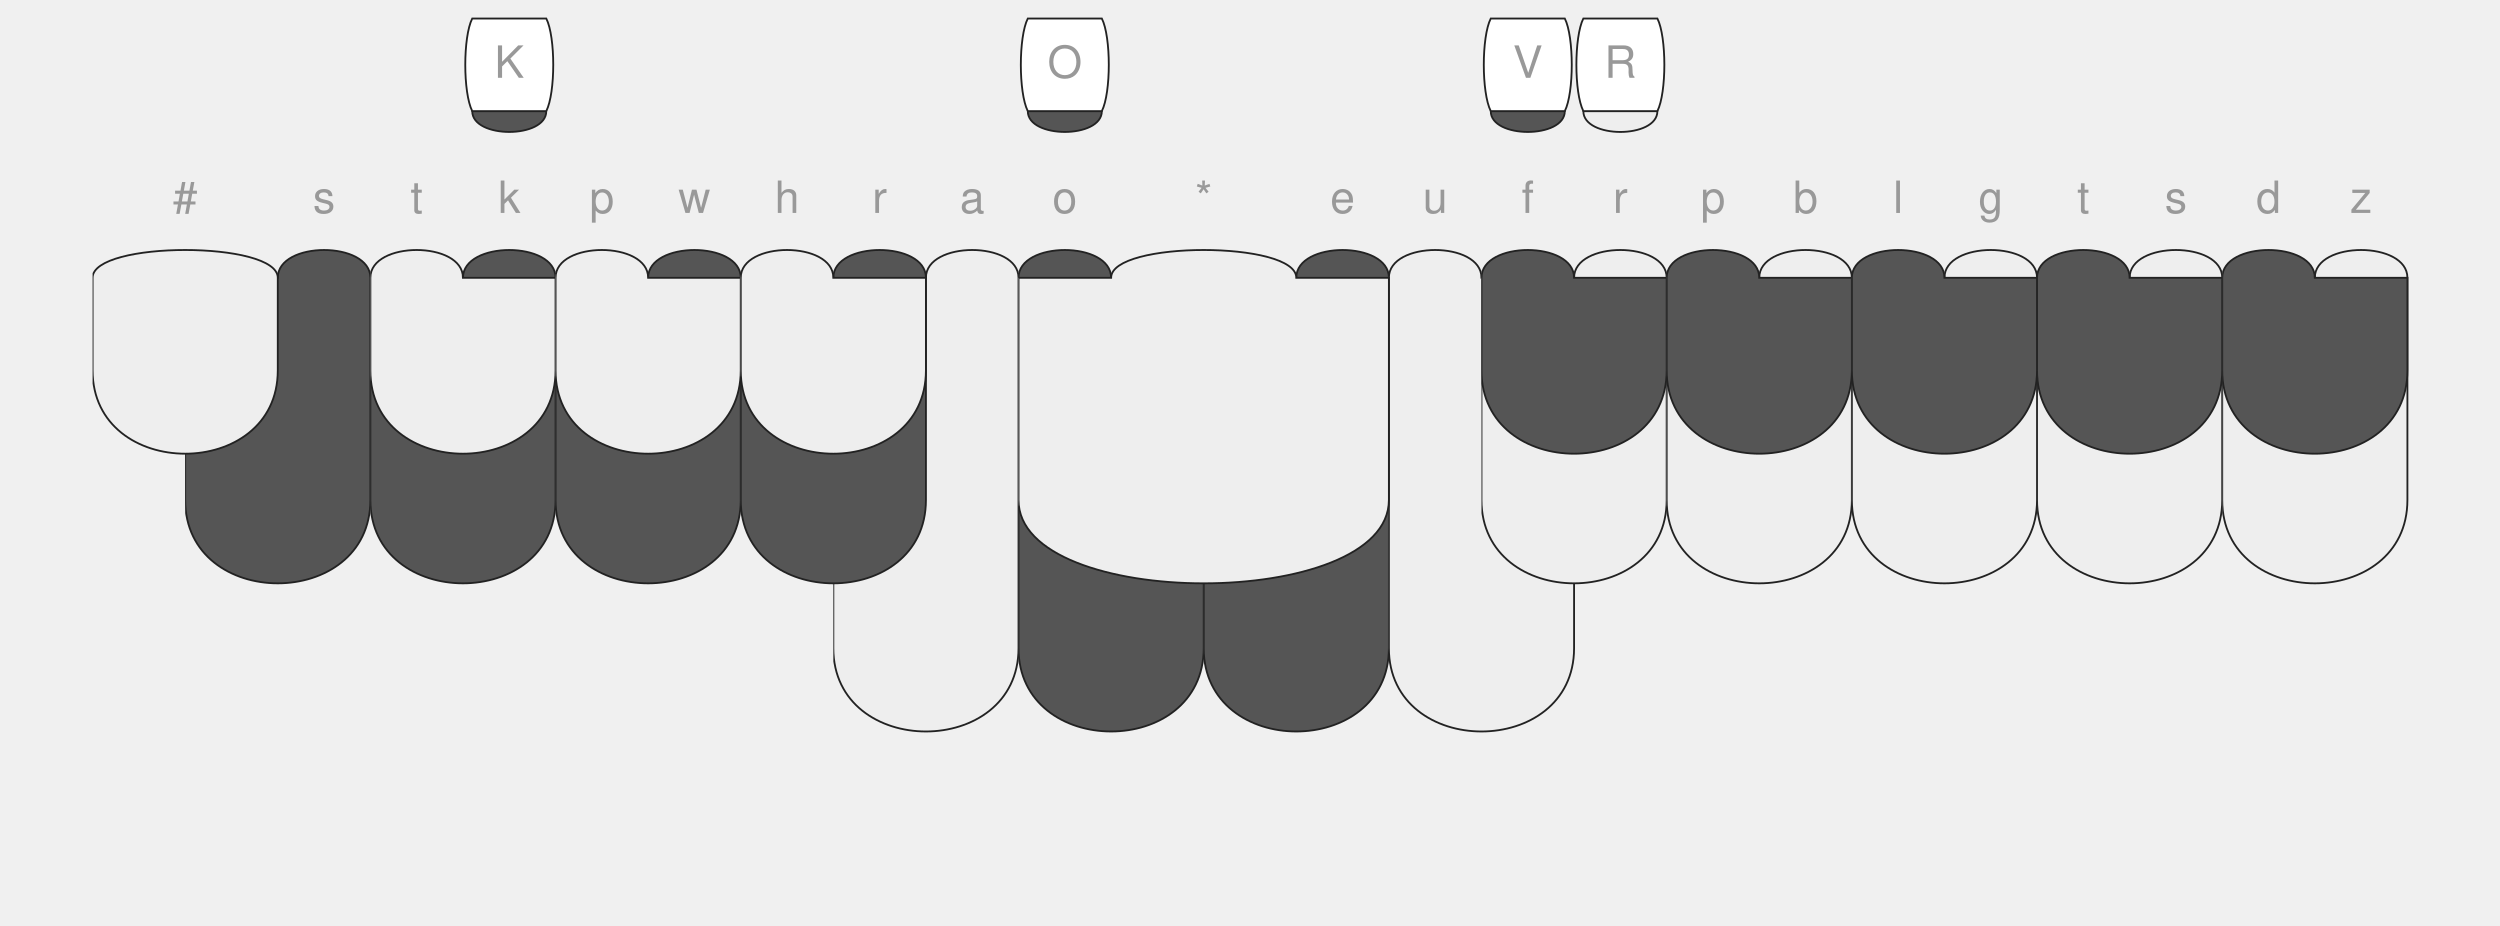
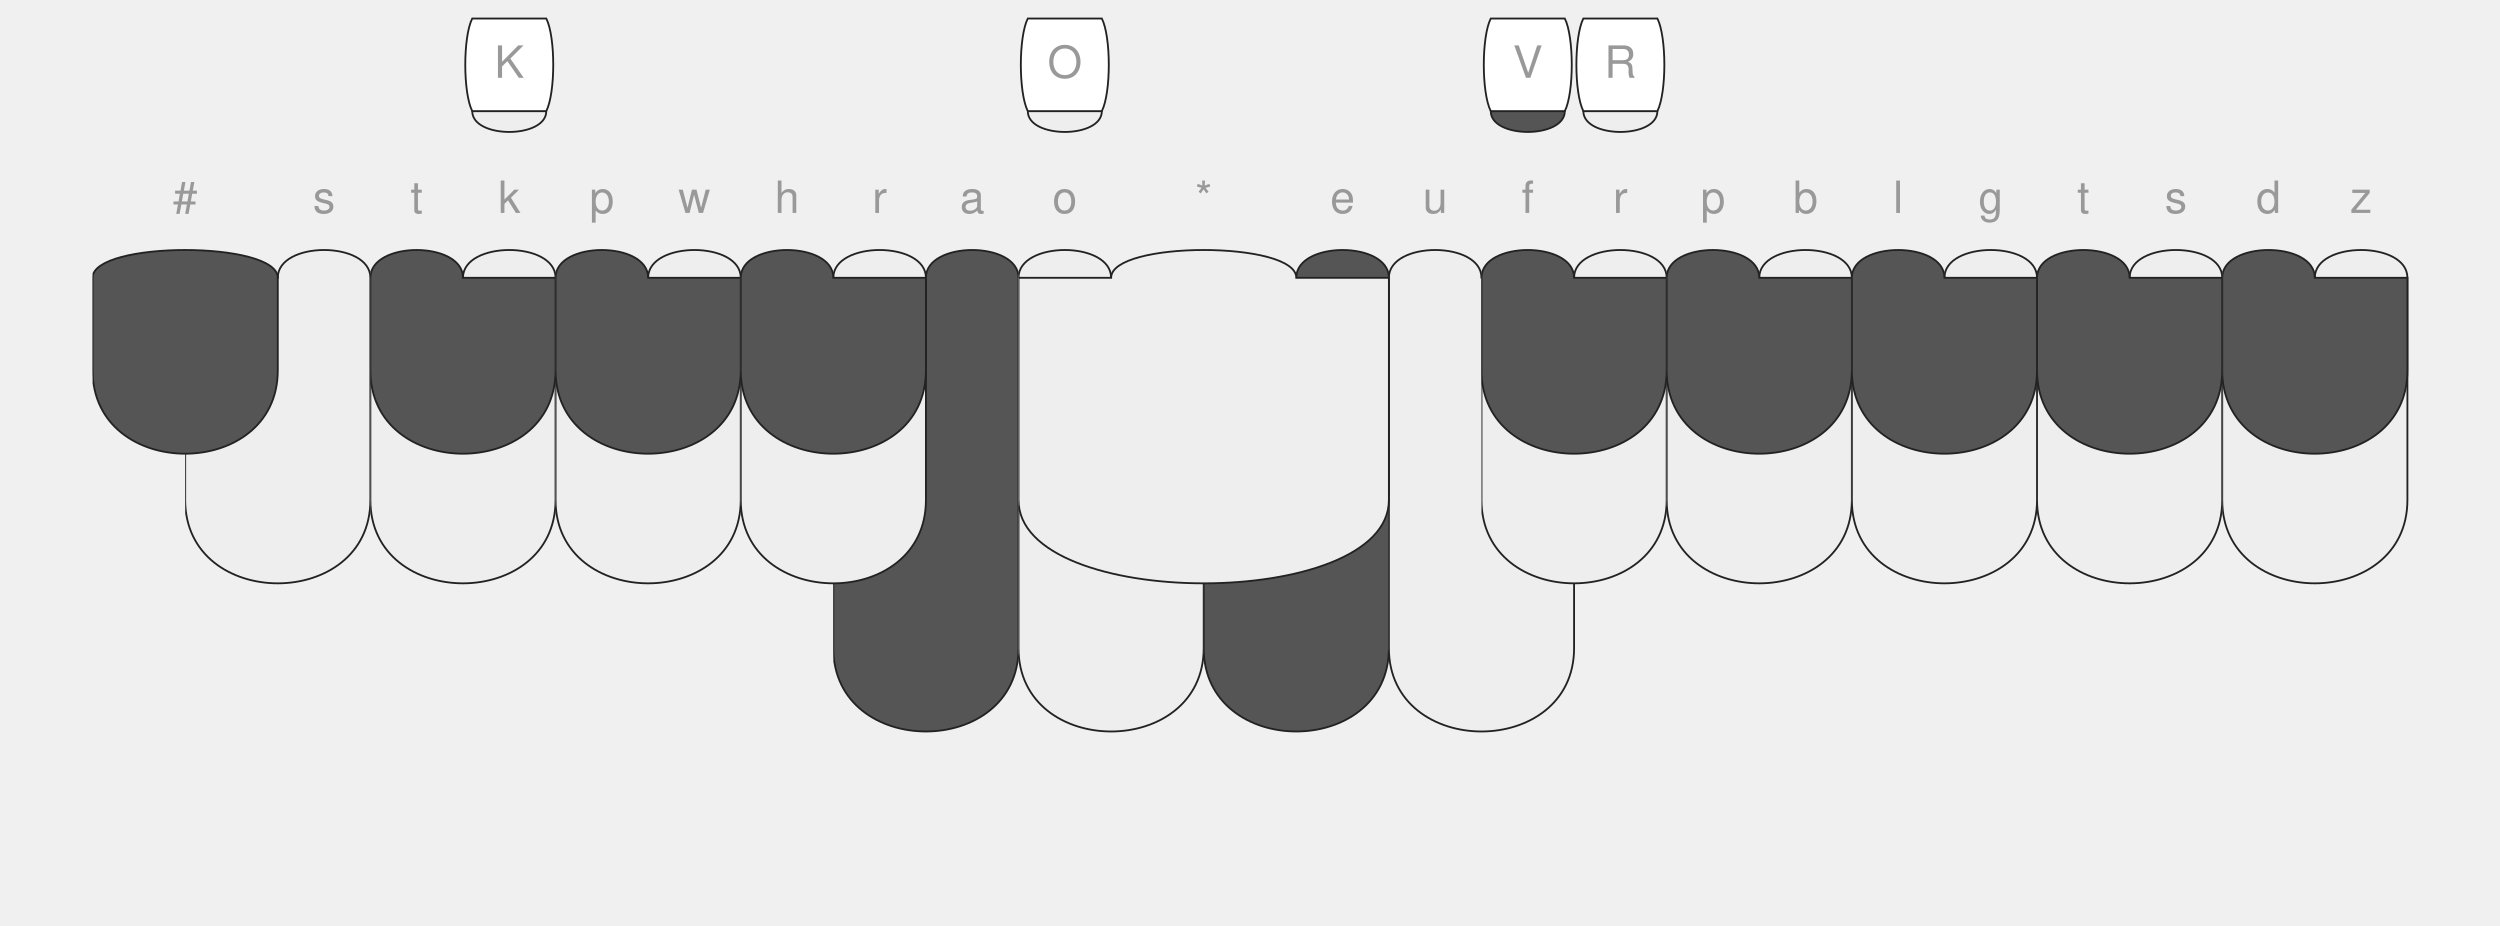
<svg xmlns="http://www.w3.org/2000/svg" xmlns:xlink="http://www.w3.org/1999/xlink" version="1.1" baseProfile="full" viewBox="0 0 1350 500">
  <style type="text/css">
    .stroked {
  stroke-width: 1;
  stroke: #222;
}

.darkFill {
  fill: #555;
}

.lightFill {
  fill: #eee;
}

.whiteFill {
  fill: #fff;
}

.buttonLabel {
  text-anchor: middle;
  text-transform: capitalize;
  font-family: Helvetica, Arial, sans-serif;
  font-size: 24px;
  fill: #999;
}

svg {
  /* border: 1px dotted white; */
}

  </style>
  <symbol id="topRowPath">
    <path d="M 0.0 100 C 0.0 80.0 50.0 80.0 50.0 100 L 100.0 100 L 100.0 150 C 100.0 210.0 0.0 210.0 0.0 150 z" />
  </symbol>
  <symbol id="bottomRowPath">
    <path d="M 0.0 100 L 50.0 100 C 50.0 80.0 100.0 80.0 100.0 100 L 100.0 220 C 100.0 280.0 0.0 280.0 0.0 220 z" />
  </symbol>
  <symbol id="thumbFirstPath">
    <path d="M 0.0 100 L 50.0 100 C 50.0 80.0 100.0 80.0 100.0 100 L 100.0 300 C 100.0 360.0 0.0 360.0 0.0 300 z" />
  </symbol>
  <symbol id="thumbSecondPath">
    <path d="M 0.0 100 C 0.0 80.0 50.0 80.0 50.0 100 L 100.0 100 L 100.0 300 C 100.0 360.0 0.0 360.0 0.0 300 z" />
  </symbol>
  <symbol id="starKeyPath">
    <path d="M 0.0 100 L 50.0 100 C 50.0 80.0 150.0 80.0 150.0 100 L 200.0 100 L 200.0 220 C 200.0 280.0 0.0 280.0 0.0 220 z" />
  </symbol>
  <symbol id="numberKeyPath">
    <path d="M 0.0 100 C 0.0 80.0 100.0 80.0 100.0 100 L 100.0 150 C 100.0 210.0 0.0 210.0 0.0 150 z" />
  </symbol>
  <symbol id="matcher-width-1">
    <path d="M 5.0 100 L 45.0 100 C 45.0 115.0 5.0 115.0 5.0 100 z" />
  </symbol>
  <symbol id="matcher-width-2">
    <path d="M 5.0 100 L 95.0 100 C 95.0 115.0 5.0 115.0 5.0 100 z" />
  </symbol>
  <symbol id="span-width-1">
    <path d="M 5.0 100 L 45.0 100 C 50.0 110 50.0 140 45.0 150 L 5.0 150 C  0 140 0 110 5.0 100 z" />
  </symbol>
  <symbol id="span-width-2">
    <path d="M 5.0 100 L 95.0 100 C 100.0 110 100.0 140 95.0 150 L 5.0 150 C  0 140 0 110 5.0 100 z" />
  </symbol>
  <symbol id="span-width-3">
    <path d="M 5.0 100 L 145.0 100 C 150.0 110 150.0 140 145.0 150 L 5.0 150 C  0 140 0 110 5.0 100 z" />
  </symbol>
  <symbol id="span-width-4">
    <path d="M 5.0 100 L 195.0 100 C 200.0 110 200.0 140 195.0 150 L 5.0 150 C  0 140 0 110 5.0 100 z" />
  </symbol>
  <symbol id="span-width-5">
    <path d="M 5.0 100 L 245.0 100 C 250.0 110 250.0 140 245.0 150 L 5.0 150 C  0 140 0 110 5.0 100 z" />
  </symbol>
  <symbol id="span-width-6">
    <path d="M 5.0 100 L 295.0 100 C 300.0 110 300.0 140 295.0 150 L 5.0 150 C  0 140 0 110 5.0 100 z" />
  </symbol>
  <symbol id="span-width-7">
    <path d="M 5.0 100 L 345.0 100 C 350.0 110 350.0 140 345.0 150 L 5.0 150 C  0 140 0 110 5.0 100 z" />
  </symbol>
  <symbol id="span-width-8">
    <path d="M 5.0 100 L 395.0 100 C 400.0 110 400.0 140 395.0 150 L 5.0 150 C  0 140 0 110 5.0 100 z" />
  </symbol>
  <symbol id="span-width-9">
    <path d="M 5.0 100 L 445.0 100 C 450.0 110 450.0 140 445.0 150 L 5.0 150 C  0 140 0 110 5.0 100 z" />
  </symbol>
  <symbol id="span-width-10">
    <path d="M 5.0 100 L 495.0 100 C 500.0 110 500.0 140 495.0 150 L 5.0 150 C  0 140 0 110 5.0 100 z" />
  </symbol>
  <symbol id="span-width-11">
    <path d="M 5.0 100 L 545.0 100 C 550.0 110 550.0 140 545.0 150 L 5.0 150 C  0 140 0 110 5.0 100 z" />
  </symbol>
  <symbol id="span-width-12">
    <path d="M 5.0 100 L 595.0 100 C 600.0 110 600.0 140 595.0 150 L 5.0 150 C  0 140 0 110 5.0 100 z" />
  </symbol>
  <symbol id="span-width-13">
    <path d="M 5.0 100 L 645.0 100 C 650.0 110 650.0 140 645.0 150 L 5.0 150 C  0 140 0 110 5.0 100 z" />
  </symbol>
  <symbol id="span-width-14">
    <path d="M 5.0 100 L 695.0 100 C 700.0 110 700.0 140 695.0 150 L 5.0 150 C  0 140 0 110 5.0 100 z" />
  </symbol>
  <symbol id="span-width-15">
    <path d="M 5.0 100 L 745.0 100 C 750.0 110 750.0 140 745.0 150 L 5.0 150 C  0 140 0 110 5.0 100 z" />
  </symbol>
  <g transform="translate(100)">
-     <use xlink:href="#thumbFirstPath" x="350.0" y="50" class="stroked lightFill" />
-     <use xlink:href="#thumbSecondPath" x="450.0" y="50" class="stroked darkFill" />
+     <use xlink:href="#thumbFirstPath" x="350.0" y="50" class="stroked darkFill" />
+     <use xlink:href="#thumbSecondPath" x="450.0" y="50" class="stroked lightFill" />
    <use xlink:href="#thumbFirstPath" x="550.0" y="50" class="stroked darkFill" />
    <use xlink:href="#thumbSecondPath" x="650.0" y="50" class="stroked lightFill" />
-     <use xlink:href="#bottomRowPath" x="0" y="50" class="stroked darkFill" />
-     <use xlink:href="#bottomRowPath" x="100" y="50" class="stroked darkFill" />
-     <use xlink:href="#bottomRowPath" x="200" y="50" class="stroked darkFill" />
-     <use xlink:href="#bottomRowPath" x="300" y="50" class="stroked darkFill" />
+     <use xlink:href="#bottomRowPath" x="0" y="50" class="stroked lightFill" />
+     <use xlink:href="#bottomRowPath" x="100" y="50" class="stroked lightFill" />
+     <use xlink:href="#bottomRowPath" x="200" y="50" class="stroked lightFill" />
+     <use xlink:href="#bottomRowPath" x="300" y="50" class="stroked lightFill" />
    <use xlink:href="#starKeyPath" x="450.0" y="50" class="stroked lightFill" />
    <use xlink:href="#bottomRowPath" x="700" y="50" class="stroked lightFill" />
    <use xlink:href="#bottomRowPath" x="800" y="50" class="stroked lightFill" />
    <use xlink:href="#bottomRowPath" x="900" y="50" class="stroked lightFill" />
    <use xlink:href="#bottomRowPath" x="1000" y="50" class="stroked lightFill" />
    <use xlink:href="#bottomRowPath" x="1100" y="50" class="stroked lightFill" />
-     <use xlink:href="#numberKeyPath" x="-50.0" y="50" class="stroked lightFill" />
-     <use xlink:href="#topRowPath" x="100" y="50" class="stroked lightFill" />
-     <use xlink:href="#topRowPath" x="200" y="50" class="stroked lightFill" />
-     <use xlink:href="#topRowPath" x="300" y="50" class="stroked lightFill" />
+     <use xlink:href="#numberKeyPath" x="-50.0" y="50" class="stroked darkFill" />
+     <use xlink:href="#topRowPath" x="100" y="50" class="stroked darkFill" />
+     <use xlink:href="#topRowPath" x="200" y="50" class="stroked darkFill" />
+     <use xlink:href="#topRowPath" x="300" y="50" class="stroked darkFill" />
    <use xlink:href="#topRowPath" x="700" y="50" class="stroked darkFill" />
    <use xlink:href="#topRowPath" x="800" y="50" class="stroked darkFill" />
    <use xlink:href="#topRowPath" x="900" y="50" class="stroked darkFill" />
    <use xlink:href="#topRowPath" x="1000" y="50" class="stroked darkFill" />
    <use xlink:href="#topRowPath" x="1100" y="50" class="stroked darkFill" />
    <text class="buttonLabel" y="115" x="0">
      <tspan>#</tspan>
    </text>
    <text class="buttonLabel" y="115" x="75">
      <tspan>s</tspan>
    </text>
    <text class="buttonLabel" y="115" x="125">
      <tspan>t</tspan>
    </text>
    <text class="buttonLabel" y="115" x="175">
      <tspan>k</tspan>
    </text>
    <text class="buttonLabel" y="115" x="225">
      <tspan>p</tspan>
    </text>
    <text class="buttonLabel" y="115" x="275">
      <tspan>w</tspan>
    </text>
    <text class="buttonLabel" y="115" x="325">
      <tspan>h</tspan>
    </text>
    <text class="buttonLabel" y="115" x="375">
      <tspan>r</tspan>
    </text>
    <text class="buttonLabel" y="115" x="425">
      <tspan>a</tspan>
    </text>
    <text class="buttonLabel" y="115" x="475">
      <tspan>o</tspan>
    </text>
    <text class="buttonLabel" y="115" x="550">
      <tspan>*</tspan>
    </text>
    <text class="buttonLabel" y="115" x="625">
      <tspan>e</tspan>
    </text>
    <text class="buttonLabel" y="115" x="675">
      <tspan>u</tspan>
    </text>
    <text class="buttonLabel" y="115" x="725">
      <tspan>f</tspan>
    </text>
    <text class="buttonLabel" y="115" x="775">
      <tspan>r</tspan>
    </text>
    <text class="buttonLabel" y="115" x="825">
      <tspan>p</tspan>
    </text>
    <text class="buttonLabel" y="115" x="875">
      <tspan>b</tspan>
    </text>
    <text class="buttonLabel" y="115" x="925">
      <tspan>l</tspan>
    </text>
    <text class="buttonLabel" y="115" x="975">
      <tspan>g</tspan>
    </text>
    <text class="buttonLabel" y="115" x="1025">
      <tspan>t</tspan>
    </text>
    <text class="buttonLabel" y="115" x="1075">
      <tspan>s</tspan>
    </text>
    <text class="buttonLabel" y="115" x="1125">
      <tspan>d</tspan>
    </text>
    <text class="buttonLabel" y="115" x="1175">
      <tspan>z</tspan>
    </text>
    <g>
      <use xlink:href="#matcher-width-1" x="750" y="-40" class="stroked lightFill" />
      <use xlink:href="#span-width-1" x="750" y="-90" class="stroked whiteFill" />
      <text class="buttonLabel" x="775.0" y="42">
        <tspan>R</tspan>
      </text>
    </g>
    <g>
      <use xlink:href="#matcher-width-1" x="700" y="-40" class="stroked darkFill" />
      <use xlink:href="#span-width-1" x="700" y="-90" class="stroked whiteFill" />
      <text class="buttonLabel" x="725.0" y="42">
        <tspan>V</tspan>
      </text>
    </g>
    <g>
-       <use xlink:href="#matcher-width-1" x="450" y="-40" class="stroked darkFill" />
+       <use xlink:href="#matcher-width-1" x="450" y="-40" class="stroked lightFill" />
      <use xlink:href="#span-width-1" x="450" y="-90" class="stroked whiteFill" />
      <text class="buttonLabel" x="475.0" y="42">
        <tspan>O</tspan>
      </text>
    </g>
    <g>
-       <use xlink:href="#matcher-width-1" x="150" y="-40" class="stroked darkFill" />
+       <use xlink:href="#matcher-width-1" x="150" y="-40" class="stroked lightFill" />
      <use xlink:href="#span-width-1" x="150" y="-90" class="stroked whiteFill" />
      <text class="buttonLabel" x="175.0" y="42">
        <tspan>K</tspan>
      </text>
    </g>
  </g>
</svg>
